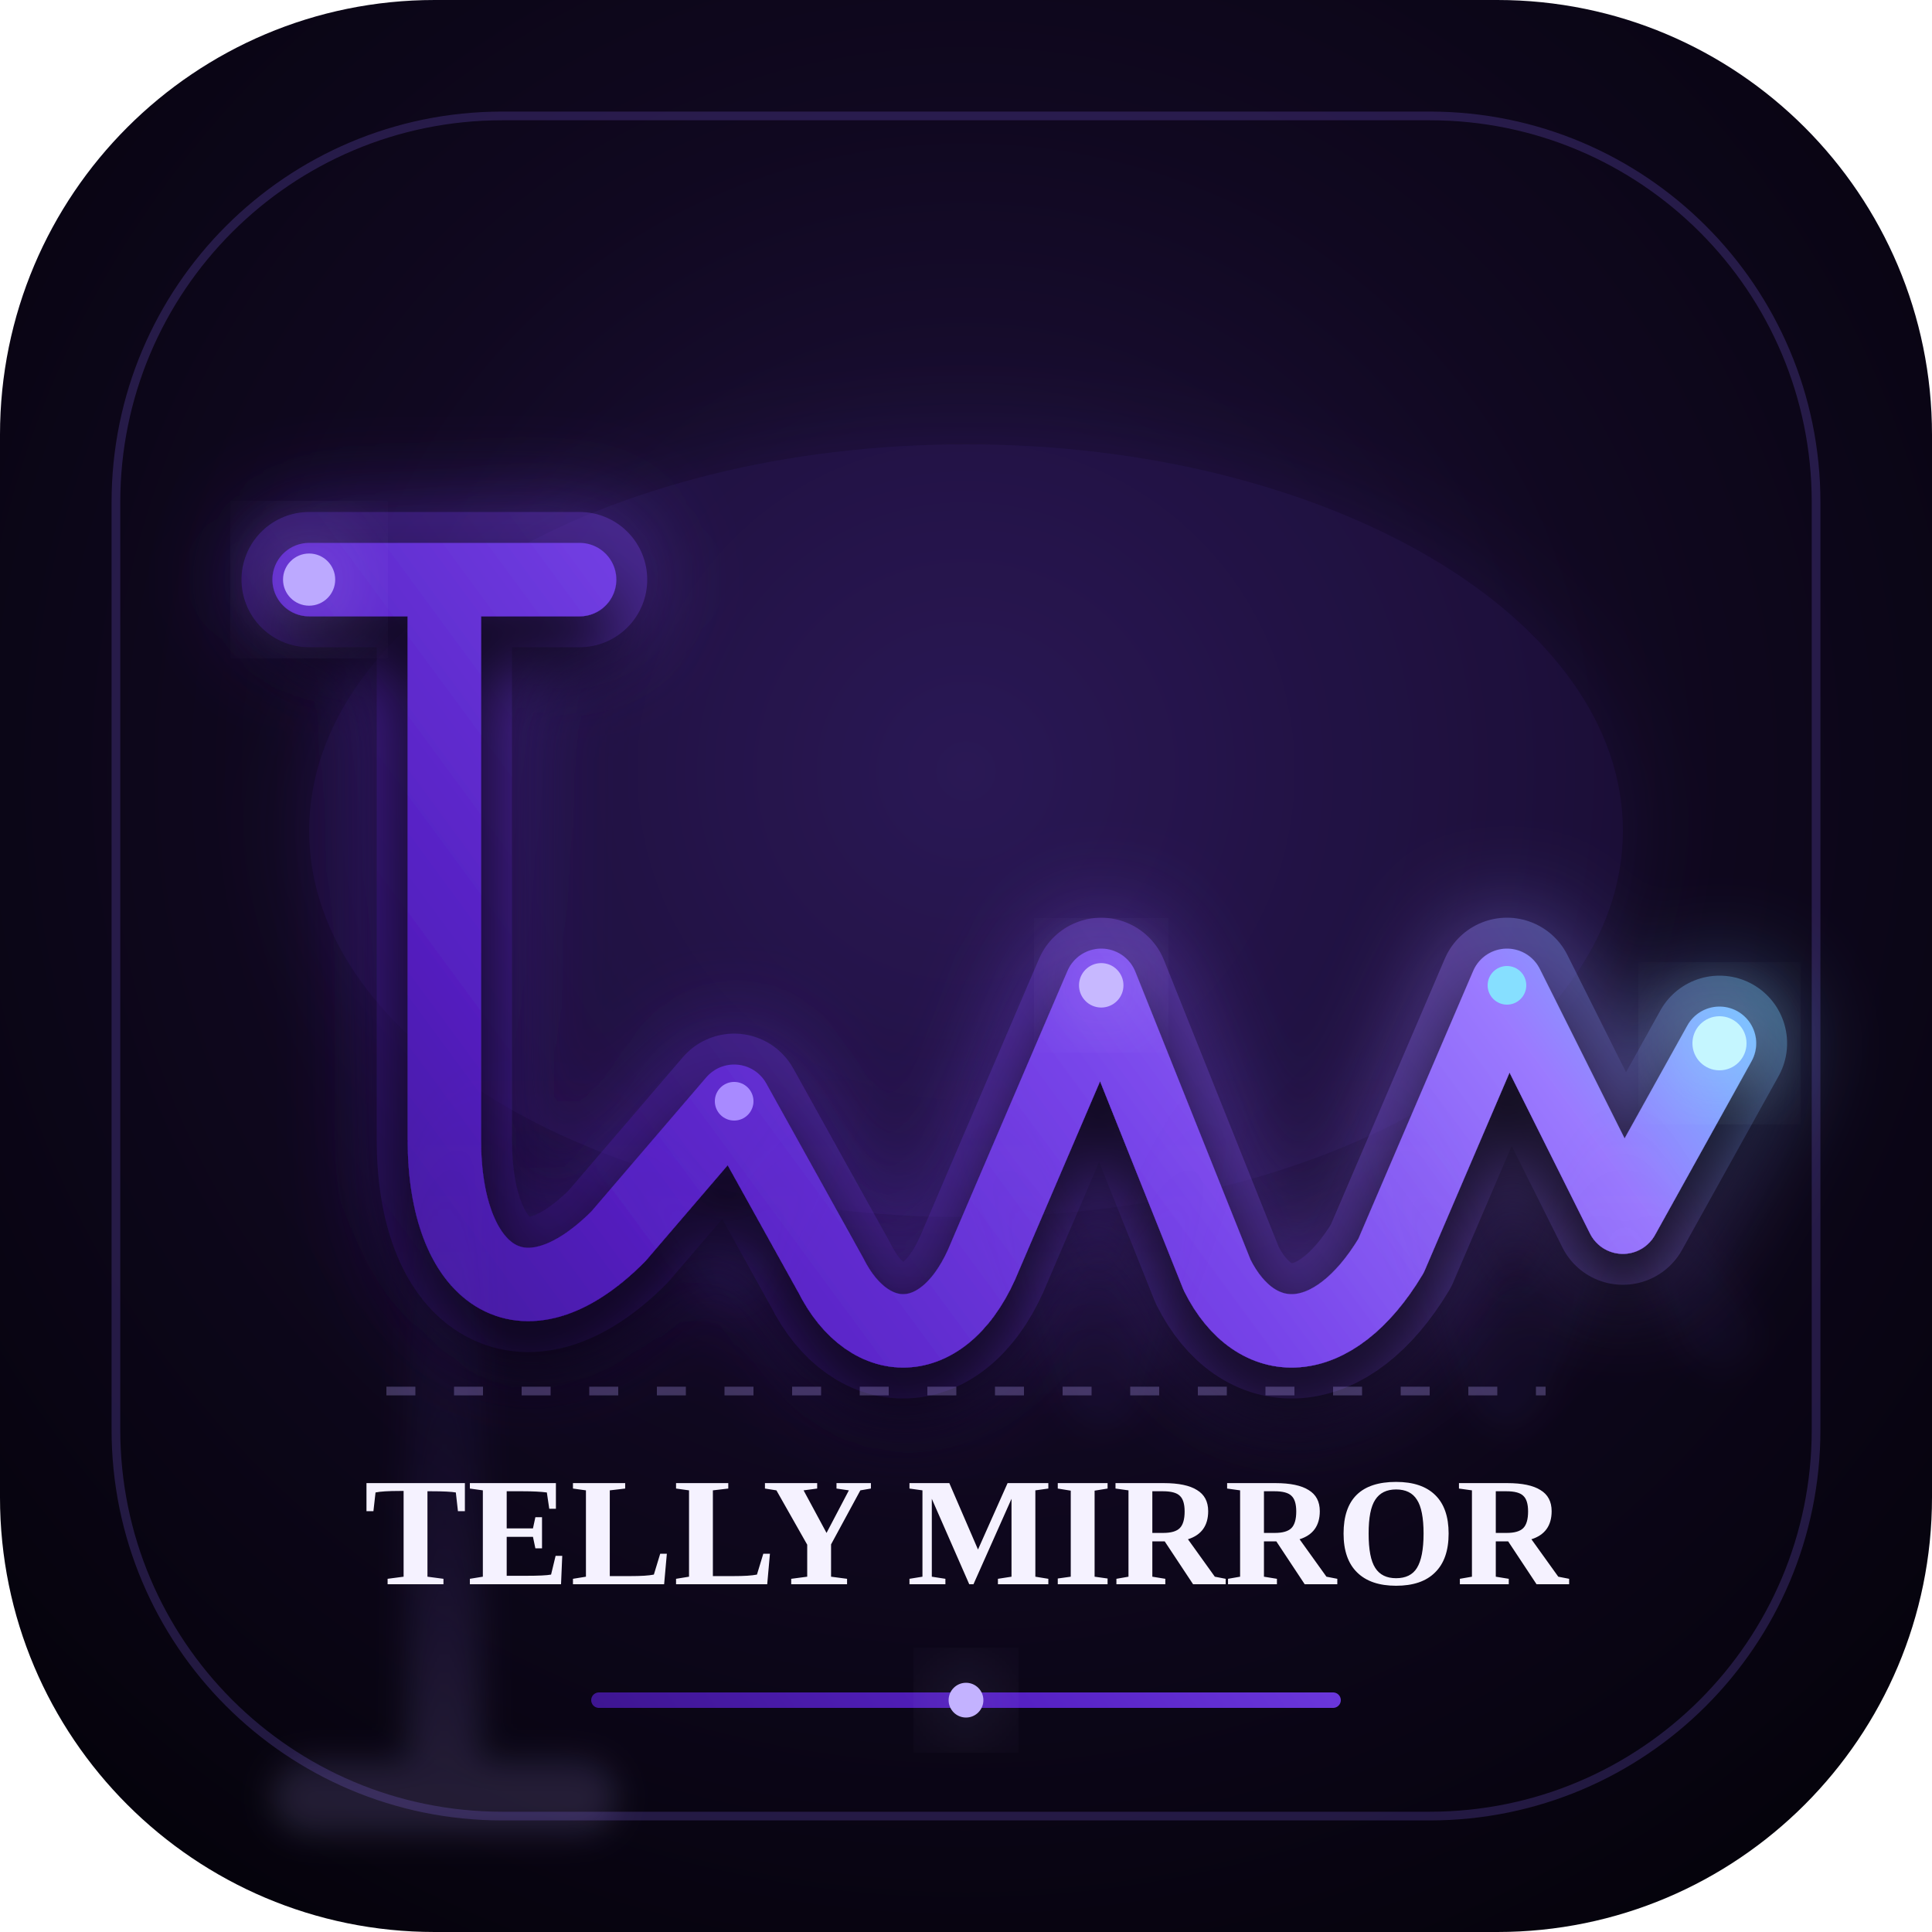
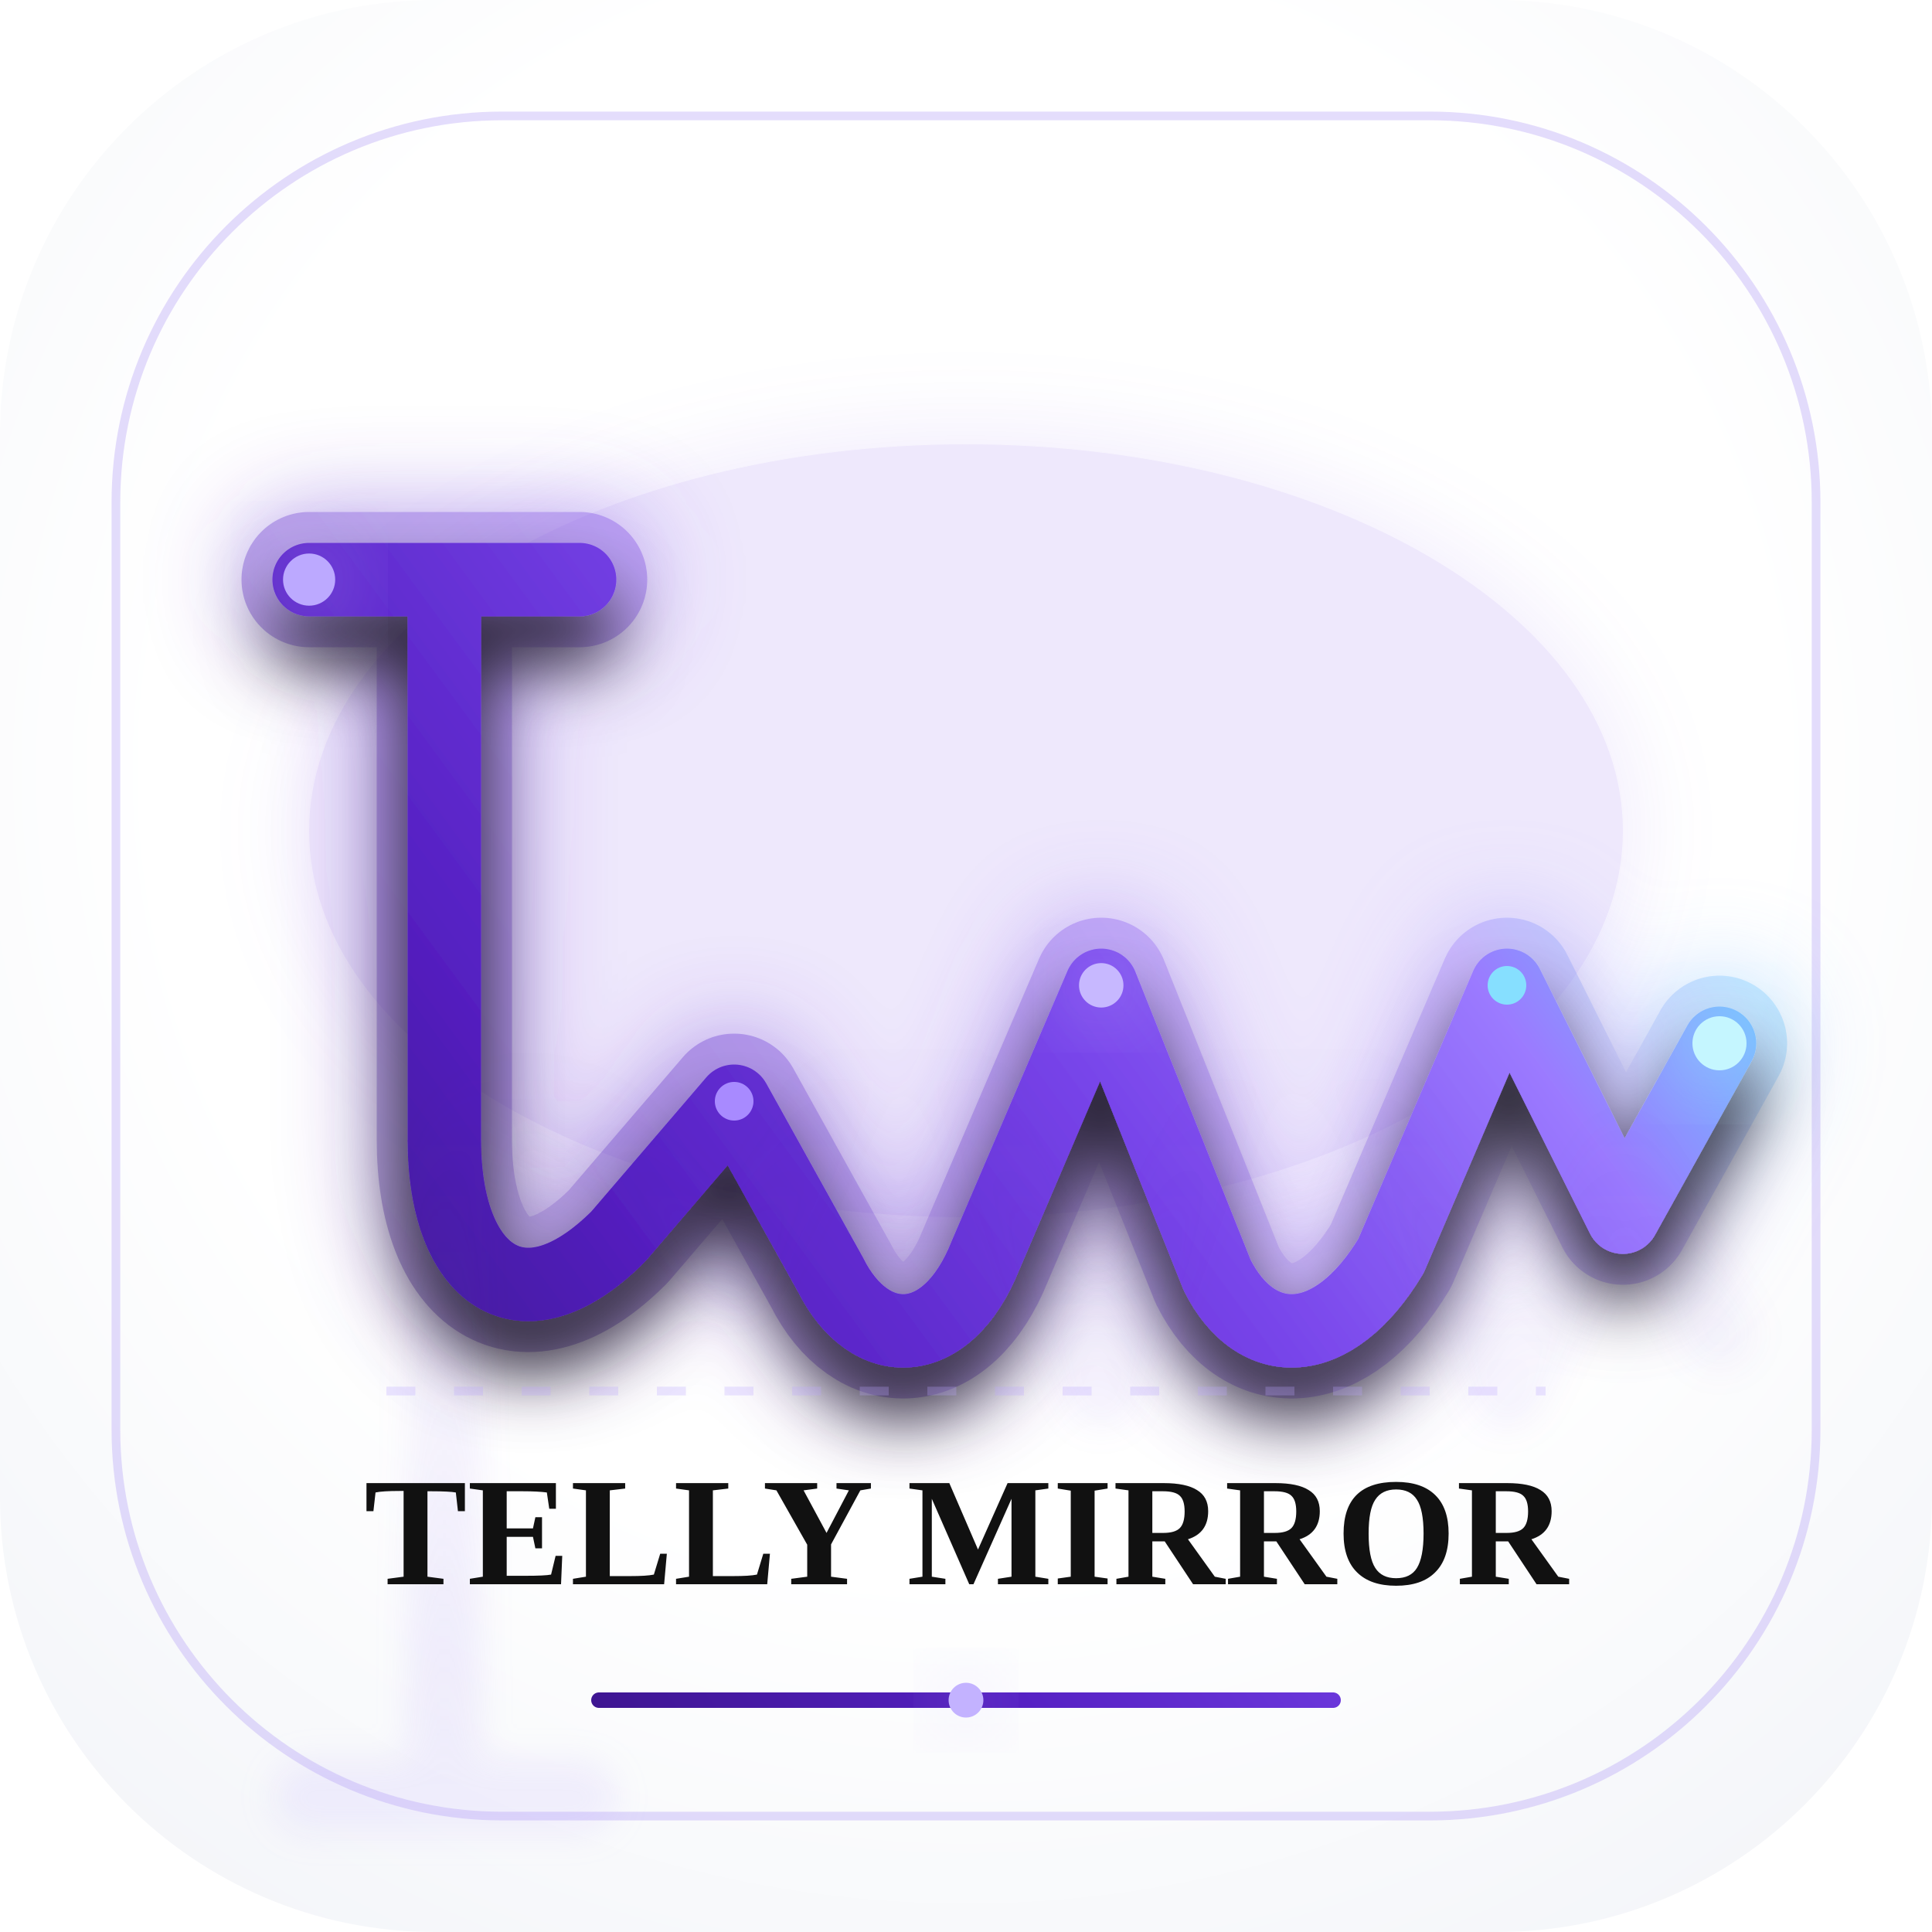
<svg xmlns="http://www.w3.org/2000/svg" width="512" height="512" viewBox="0 0 100 100" role="img" aria-label="TELLY MIRROR Wave Signal Logo">
  <defs>
    <radialGradient id="bg" cx="50%" cy="40%" r="75%">
-       <stop offset="0" stop-color="#211342" />
-       <stop offset="0.45" stop-color="#100820" />
-       <stop offset="1" stop-color="#030208" />
+       <stop offset="0" stop-color="#FFFFFF" />
+       <stop offset="0.55" stop-color="#FFFFFF" />
+       <stop offset="1" stop-color="#F2F4F8" />
    </radialGradient>
    <linearGradient id="mirrorWave" x1="12" y1="78" x2="88" y2="22" gradientUnits="userSpaceOnUse">
      <stop offset="0" stop-color="#321078" />
      <stop offset="0.28" stop-color="#5520C2" />
      <stop offset="0.52" stop-color="#7845EA" />
      <stop offset="0.72" stop-color="#9B7AFF" />
      <stop offset="0.88" stop-color="#62D8FF" />
      <stop offset="1" stop-color="#C5F6FF" />
    </linearGradient>
    <linearGradient id="reflection" x1="0" y1="0" x2="0" y2="1">
      <stop offset="0" stop-color="#BBA8FF" stop-opacity="0.55" />
      <stop offset="0.45" stop-color="#7650E8" stop-opacity="0.25" />
      <stop offset="1" stop-color="#4D27A8" stop-opacity="0" />
    </linearGradient>
    <filter id="glow" x="-100%" y="-100%" width="300%" height="300%">
      <feGaussianBlur stdDeviation="2.5" result="blur" />
      <feMerge>
        <feMergeNode in="blur" />
        <feMergeNode in="SourceGraphic" />
      </feMerge>
    </filter>
    <filter id="shadow" x="-50%" y="-50%" width="200%" height="200%">
      <feDropShadow dx="0" dy="2.5" stdDeviation="1.8" flood-color="#000000" flood-opacity="0.8" />
    </filter>
    <filter id="reflectionBlur" x="-30%" y="-30%" width="160%" height="180%">
      <feGaussianBlur stdDeviation="0.8" />
    </filter>
  </defs>
  <rect x="0" y="0" width="100" height="100" rx="22.5" fill="url(#bg)" />
  <rect x="6" y="6" width="88" height="88" rx="20" fill="none" stroke="#8664F0" stroke-width="0.45" opacity="0.22" />
  <ellipse cx="50" cy="43" rx="34" ry="20" fill="#6D38E8" opacity="0.12" filter="url(#glow)" />
  <path d="       M16 30       H30        M23 30       V59        C23 66 27 69 32 64       L38 57        L43 66        C45 70 49 70 51 65       L57 51        L63 66        C65 70 69 70 72 65       L78 51        L84 63       L89 54   " fill="none" stroke="url(#mirrorWave)" stroke-width="7" stroke-linecap="round" stroke-linejoin="round" opacity="0.45" filter="url(#glow)" />
  <path d="       M16 30       H30        M23 30       V59        C23 66 27 69 32 64       L38 57        L43 66        C45 70 49 70 51 65       L57 51        L63 66        C65 70 69 70 72 65       L78 51        L84 63       L89 54   " fill="none" stroke="url(#mirrorWave)" stroke-width="3.8" stroke-linecap="round" stroke-linejoin="round" filter="url(#shadow)" />
  <g opacity="0.28" transform="translate(0,123) scale(1,-1)" filter="url(#reflectionBlur)">
    <path d="         M16 30         H30          M23 30         V59          C23 66 27 69 32 64         L38 57          L43 66          C45 70 49 70 51 65         L57 51          L63 66          C65 70 69 70 72 65         L78 51          L84 63         L89 54     " fill="none" stroke="url(#reflection)" stroke-width="3.8" stroke-linecap="round" stroke-linejoin="round" />
  </g>
  <path d="M20 72 H80" fill="none" stroke="#B9A5FF" stroke-width="0.45" stroke-dasharray="1.5 2" opacity="0.28" />
  <circle cx="16" cy="30" r="1.35" fill="#BCA9FF" filter="url(#glow)" />
  <circle cx="38" cy="57" r="1" fill="#A88AFF" />
  <circle cx="57" cy="51" r="1.15" fill="#C7B8FF" filter="url(#glow)" />
  <circle cx="78" cy="51" r="1" fill="#86DFFF" />
  <circle cx="89" cy="54" r="1.4" fill="#C5F6FF" filter="url(#glow)" />
-   <text x="50" y="82" text-anchor="middle" font-family="Exo 2, Arial, sans-serif" font-size="8" font-weight="800" letter-spacing="" fill="#F5F2FF">
+   <text x="50" y="82" text-anchor="middle" font-family="Exo 2, Arial, sans-serif" font-size="8" font-weight="800" fill="#111111">
    TELLY MIRROR
  </text>
  <path d="M31 88 H69" fill="none" stroke="url(#mirrorWave)" stroke-width="0.8" stroke-linecap="round" />
  <circle cx="50" cy="88" r="0.9" fill="#C3B2FF" filter="url(#glow)" />
</svg>
